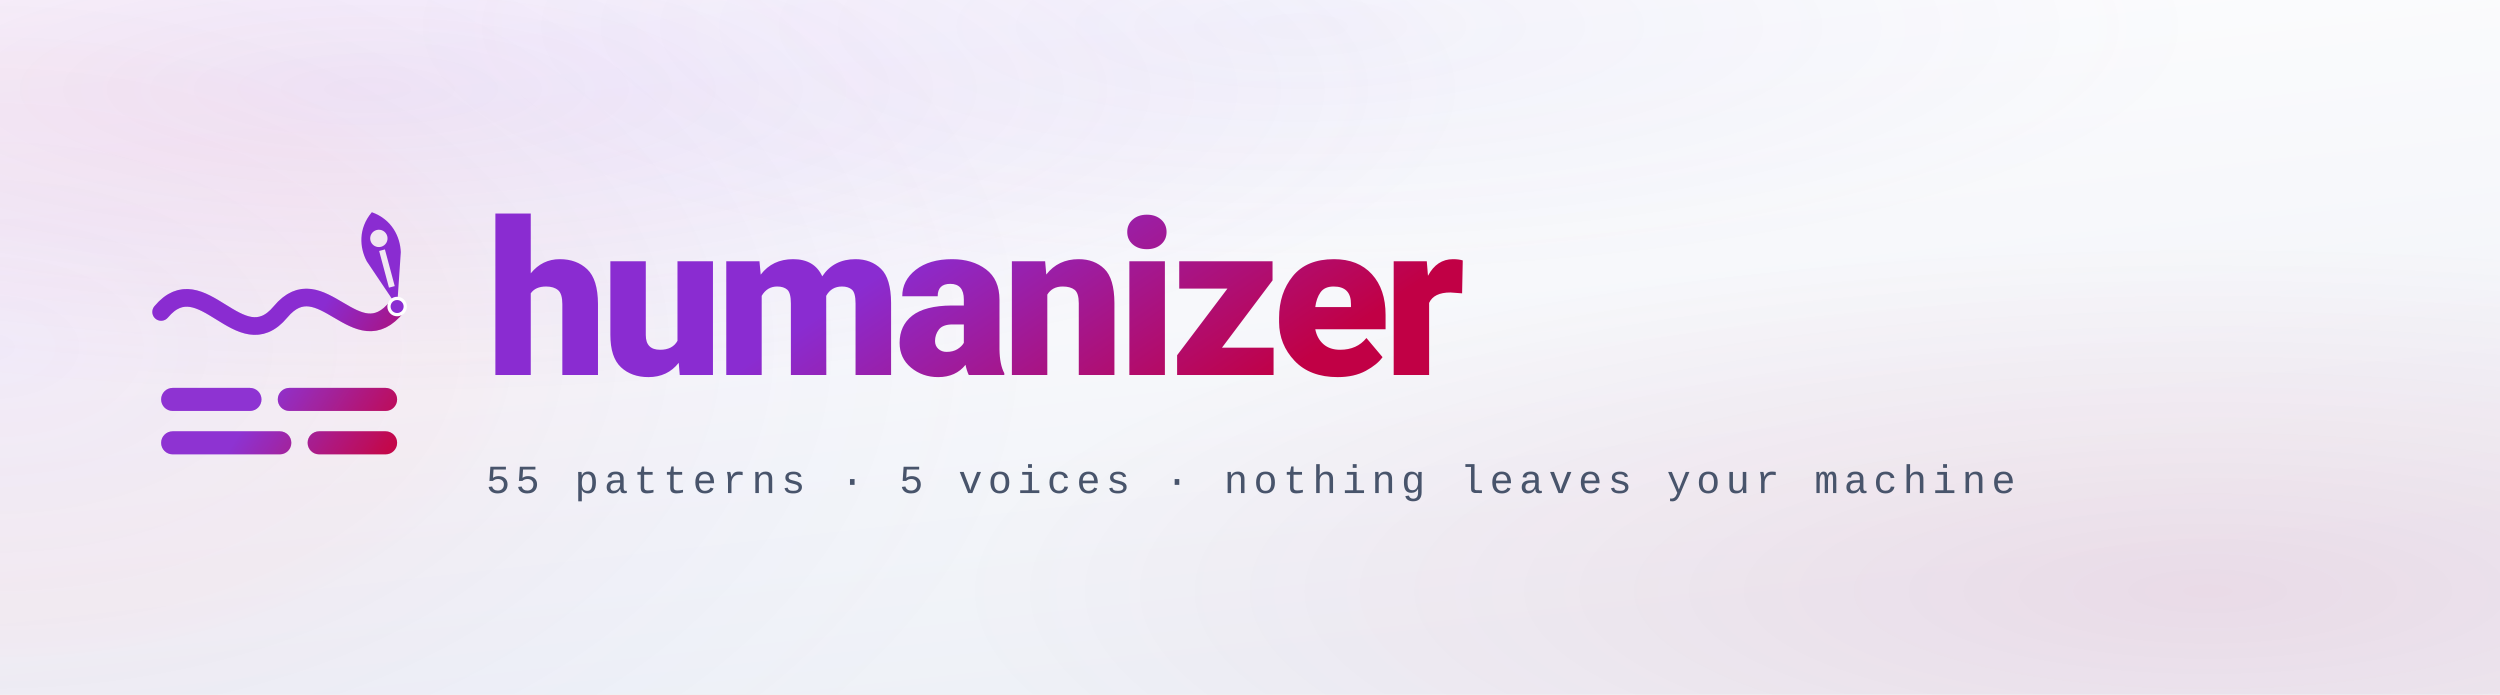
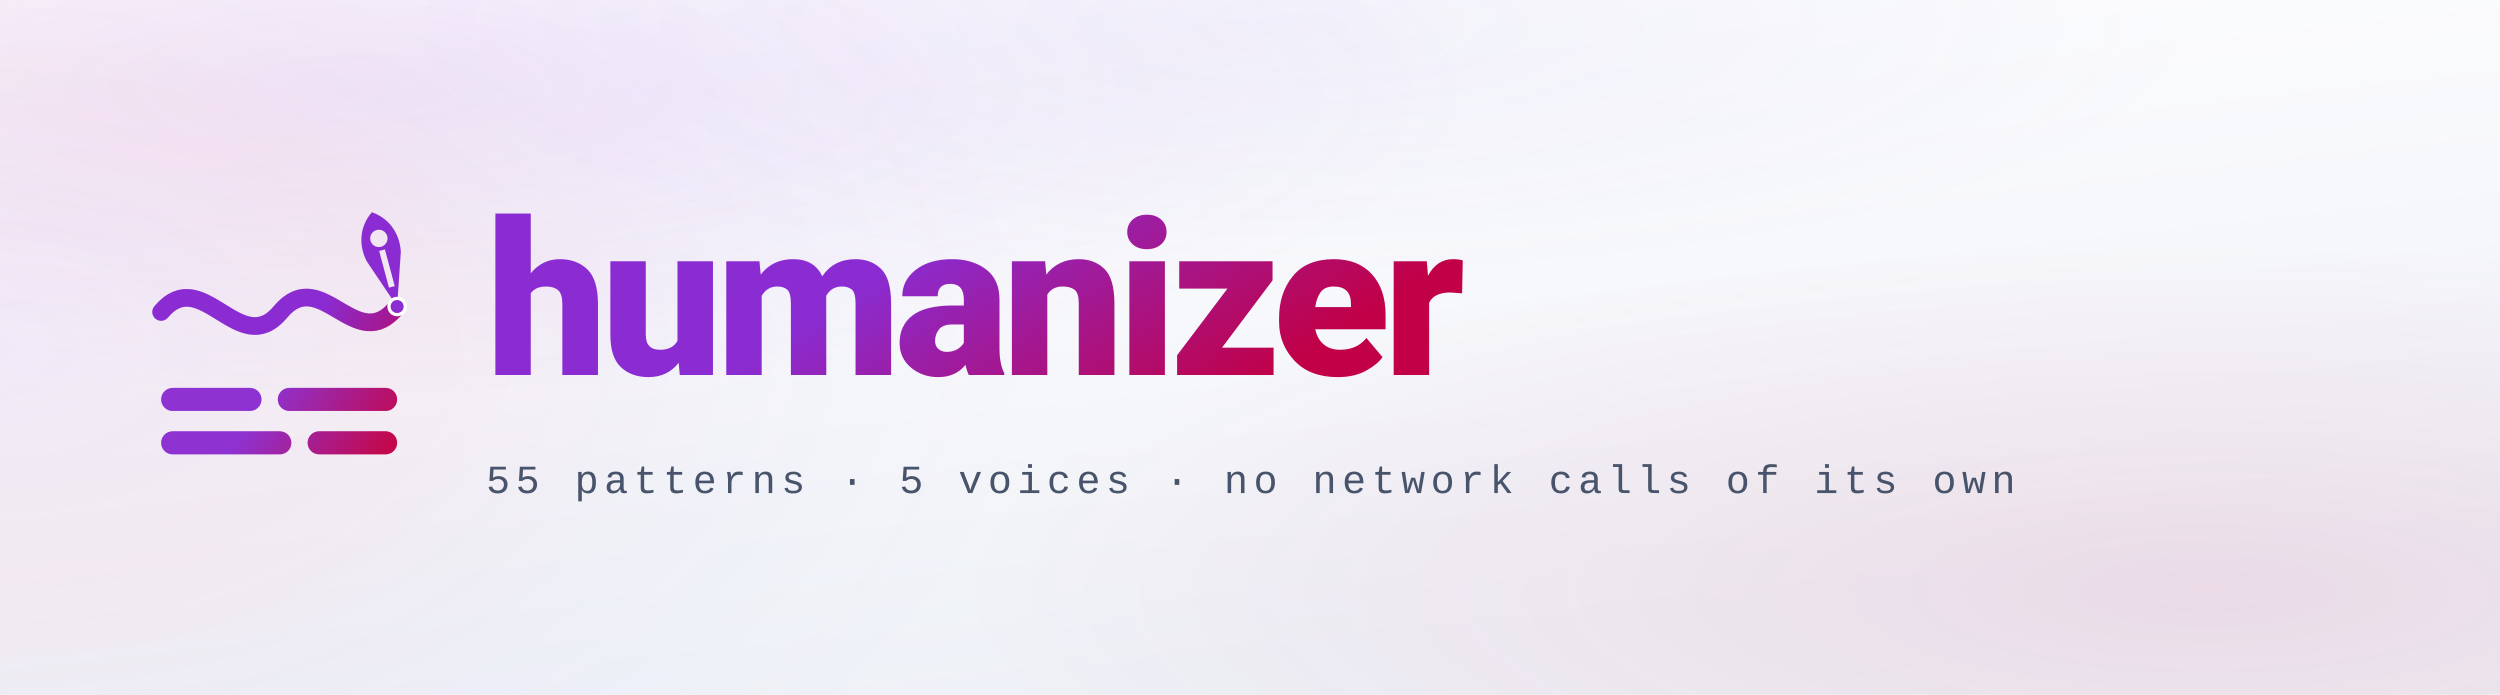
<svg xmlns="http://www.w3.org/2000/svg" viewBox="0 0 720 200" fill="none" role="img" aria-label="humanizer: a nib writes a stroke and the stroke becomes lines of text">
  <defs>
    <linearGradient id="hm-ground" x1="0" y1="0" x2="0.4" y2="1">
      <stop offset="0%" stop-color="#FFFFFF" />
      <stop offset="55%" stop-color="#F7F8FB" />
      <stop offset="100%" stop-color="#EEF1F7" />
    </linearGradient>
    <radialGradient id="hm-bloomA" cx="0.15" cy="0.13" r="0.44">
      <stop offset="0%" stop-color="#8A2CD1" stop-opacity="0.10" />
      <stop offset="100%" stop-color="#8A2CD1" stop-opacity="0" />
    </radialGradient>
    <radialGradient id="hm-bloomB" cx="0.88" cy="0.85" r="0.50">
      <stop offset="0%" stop-color="#C10045" stop-opacity="0.09" />
      <stop offset="100%" stop-color="#C10045" stop-opacity="0" />
    </radialGradient>
    <radialGradient id="hm-bloomC" cx="0.52" cy="0.04" r="0.36">
      <stop offset="0%" stop-color="#5D4BD1" stop-opacity="0.06" />
      <stop offset="100%" stop-color="#5D4BD1" stop-opacity="0" />
    </radialGradient>
    <radialGradient id="hm-wash" cx="0.5" cy="0.5" r="0.5">
      <stop offset="0%" stop-color="#8A2CD1" stop-opacity="0.07" />
      <stop offset="42%" stop-color="#C10045" stop-opacity="0.043" />
      <stop offset="76%" stop-color="#5D4BD1" stop-opacity="0.016" />
      <stop offset="100%" stop-color="#5D4BD1" stop-opacity="0" />
    </radialGradient>
    <clipPath id="hm-frame">
      <rect width="720" height="200" />
    </clipPath>
    <linearGradient id="hm-ink" gradientUnits="userSpaceOnUse" x1="44" y1="84" x2="214" y2="196">
      <stop class="hmk1" offset="0%" stop-color="#8A2CD1" />
      <stop class="hmk2" offset="52%" stop-color="#8A2CD1" />
      <stop class="hmk3" offset="100%" stop-color="#C10045" />
    </linearGradient>
    <clipPath id="hm-r1">
      <rect class="hmw1" x="42" y="158" width="174" height="19" />
    </clipPath>
    <clipPath id="hm-r2">
      <rect class="hmw2" x="42" y="190" width="174" height="19" />
    </clipPath>
    <linearGradient id="hm-word" x1="0" y1="0" x2="1" y2="0.25">
      <stop class="hmk1" offset="0%" stop-color="#8A2CD1" />
      <stop class="hmk2" offset="46%" stop-color="#8A2CD1" />
      <stop class="hmk3" offset="100%" stop-color="#C10045" />
    </linearGradient>
  </defs>
  <style>
    .disp { font-family: system-ui, -apple-system, 'Segoe UI', Roboto, 'Helvetica Neue', Arial, sans-serif; }
    .mono { font-family: ui-monospace, SFMono-Regular, 'SF Mono', Menlo, Consolas, 'Liberation Mono', monospace; }
    .eyebrow { font-size: 13px; font-weight: 600; letter-spacing: 4.5px; fill: #8A2CD1; }
    .head    { font-size: 22px; font-weight: 700; fill: #1A2233; letter-spacing: -0.5px; }
    .sub     { font-size: 16.5px; font-weight: 500; fill: #48546B; }
    .tag     { font-size: 11.5px; letter-spacing: 1.6px; fill: #48546B; }
    .chip    { font-size: 11.5px; letter-spacing: 1.2px; fill: #48546B; }
    @keyframes hm-breathe { 0%,100% { opacity:0.72; } 50% { opacity:1; } }
    .hmbloom { animation: hm-breathe 11s ease-in-out infinite; }
    @keyframes hm-sweep { 0% { transform: translateX(-360px); } 100% { transform: translateX(1080px); } }
    .hmwash { animation: hm-sweep 15s cubic-bezier(.5,0,.5,1) infinite; }
    @keyframes hm-ride{0%{transform:translate(42.0px,102.0px)}2.9%{transform:translate(52.9px,93.2px)}5.7%{transform:translate(66.8px,92.4px)}8.6%{transform:translate(79.7px,98.2px)}11.4%{transform:translate(91.7px,105.5px)}14.3%{transform:translate(104.5px,111.4px)}17.1%{transform:translate(118.2px,111.1px)}20%{transform:translate(129.6px,102.5px)}22.9%{transform:translate(140.0px,93.6px)}25.7%{transform:translate(153.8px,91.9px)}28.6%{transform:translate(166.7px,97.1px)}31.4%{transform:translate(178.9px,104.1px)}34.3%{transform:translate(192.0px,109.3px)}37.1%{transform:translate(205.6px,107.3px)}40%{transform:translate(216.0px,98.0px)}88%{transform:translate(216.0px,98.0px)}100%{transform:translate(42.0px,102.0px)}}
    @keyframes hm-draw { 0% { stroke-dashoffset: 200; } 40% { stroke-dashoffset: 0; }
                        88% { stroke-dashoffset: 0; } 100% { stroke-dashoffset: 200; } }
    @keyframes hm-w1 { 0%,40% { width: 0; } 54%,90% { width: 174px; } 98%,100% { width: 0; } }
    @keyframes hm-w2 { 0%,48% { width: 0; } 62%,90% { width: 174px; } 98%,100% { width: 0; } }
    /* V3a: the nib and the ink it lays down must both be linear or the nib lags the stroke */
    .hmnib { transform: translate(216px, 98px); animation: hm-ride 7s linear infinite; }
    .hmstroke { stroke-dasharray: 200; animation: hm-draw 7s linear infinite; }
    .hmw1 { animation: hm-w1 7s cubic-bezier(.3,0,.2,1) infinite; }
    .hmw2 { animation: hm-w2 7s cubic-bezier(.3,0,.2,1) infinite; }
    @keyframes hm-k1 { 0%,100% { stop-color:#8A2CD1; } 50% { stop-color:#8A2CD1; } }
    @keyframes hm-k2 { 0%,100% { stop-color:#8A2CD1; } 50% { stop-color:#C10045; } }
    @keyframes hm-k3 { 0%,100% { stop-color:#C10045; } 50% { stop-color:#5D4BD1; } }
    .hmk1 { animation: hm-k1 14s ease-in-out infinite; }
    .hmk2 { animation: hm-k2 14s ease-in-out infinite; }
    .hmk3 { animation: hm-k3 14s ease-in-out infinite; }
    @media (prefers-reduced-motion: reduce) { * { animation: none !important; } }
  </style>
  <rect width="720" height="200" fill="url(#hm-ground)" />
  <g class="hmbloom">
    <rect width="720" height="200" fill="url(#hm-bloomA)" />
    <rect width="720" height="200" fill="url(#hm-bloomB)" />
    <rect width="720" height="200" fill="url(#hm-bloomC)" />
  </g>
  <g clip-path="url(#hm-frame)">
    <g transform="translate(0,100)">
      <ellipse class="hmwash" cx="0" cy="0" rx="300" ry="180" fill="url(#hm-wash)" />
    </g>
  </g>
  <g transform="translate(30,50) scale(0.3906)">
    <g opacity="0.26">
      <path d="M42 102 C72 66, 100 138, 130 102 C160 66, 186 136, 216 98" fill="none" stroke="url(#hm-ink)" stroke-width="13" stroke-linecap="round" />
      <g fill="url(#hm-ink)">
        <rect x="42" y="158" width="74" height="17" rx="8.5" />
        <rect x="128" y="158" width="88" height="17" rx="8.5" />
        <rect x="42" y="190" width="96" height="17" rx="8.5" />
        <rect x="150" y="190" width="66" height="17" rx="8.5" />
      </g>
    </g>
    <g>
      <path class="hmstroke" d="M42 102 C72 66, 100 138, 130 102 C160 66, 186 136, 216 98" pathLength="200" fill="none" stroke="url(#hm-ink)" stroke-width="13" stroke-linecap="round" />
    </g>
    <g fill="url(#hm-ink)" opacity="0.95">
      <g clip-path="url(#hm-r1)">
        <rect x="42" y="158" width="74" height="17" rx="8.5" />
        <rect x="128" y="158" width="88" height="17" rx="8.5" />
      </g>
      <g clip-path="url(#hm-r2)">
        <rect x="42" y="190" width="96" height="17" rx="8.5" />
        <rect x="150" y="190" width="66" height="17" rx="8.5" />
      </g>
    </g>
    <g class="hmnib">
      <g transform="rotate(-15)">
        <path fill="url(#hm-ink)" fill-rule="evenodd" d="M0 0 L-13 -38 C-15.5 -49 -13 -63 0 -72 C13 -63 15.5 -49 13 -38 Z                M-2.2 -15 L-2.2 -43 L2.2 -43 L2.2 -15 Z                M-6.4 -52 A6.4 6.4 0 1 0 6.4 -52 A6.4 6.4 0 1 0 -6.4 -52 Z" />
      </g>
      <g>
        <circle r="6" fill="#8A2CD1" />
        <circle r="6" fill="none" stroke="#FFFFFF" stroke-width="2.4" />
      </g>
    </g>
  </g>
  <g>
    <text class="disp" x="140" y="108" font-size="62" font-weight="800" letter-spacing="-1.9" fill="url(#hm-word)">humanizer</text>
  </g>
-   <text class="mono tag" x="140" y="142">55 patterns  ·  5 voices  ·  nothing leaves your machine</text>
+   <text class="mono tag" x="140" y="142">55 patterns  ·  5 voices  ·  no network calls of its own</text>
</svg>
